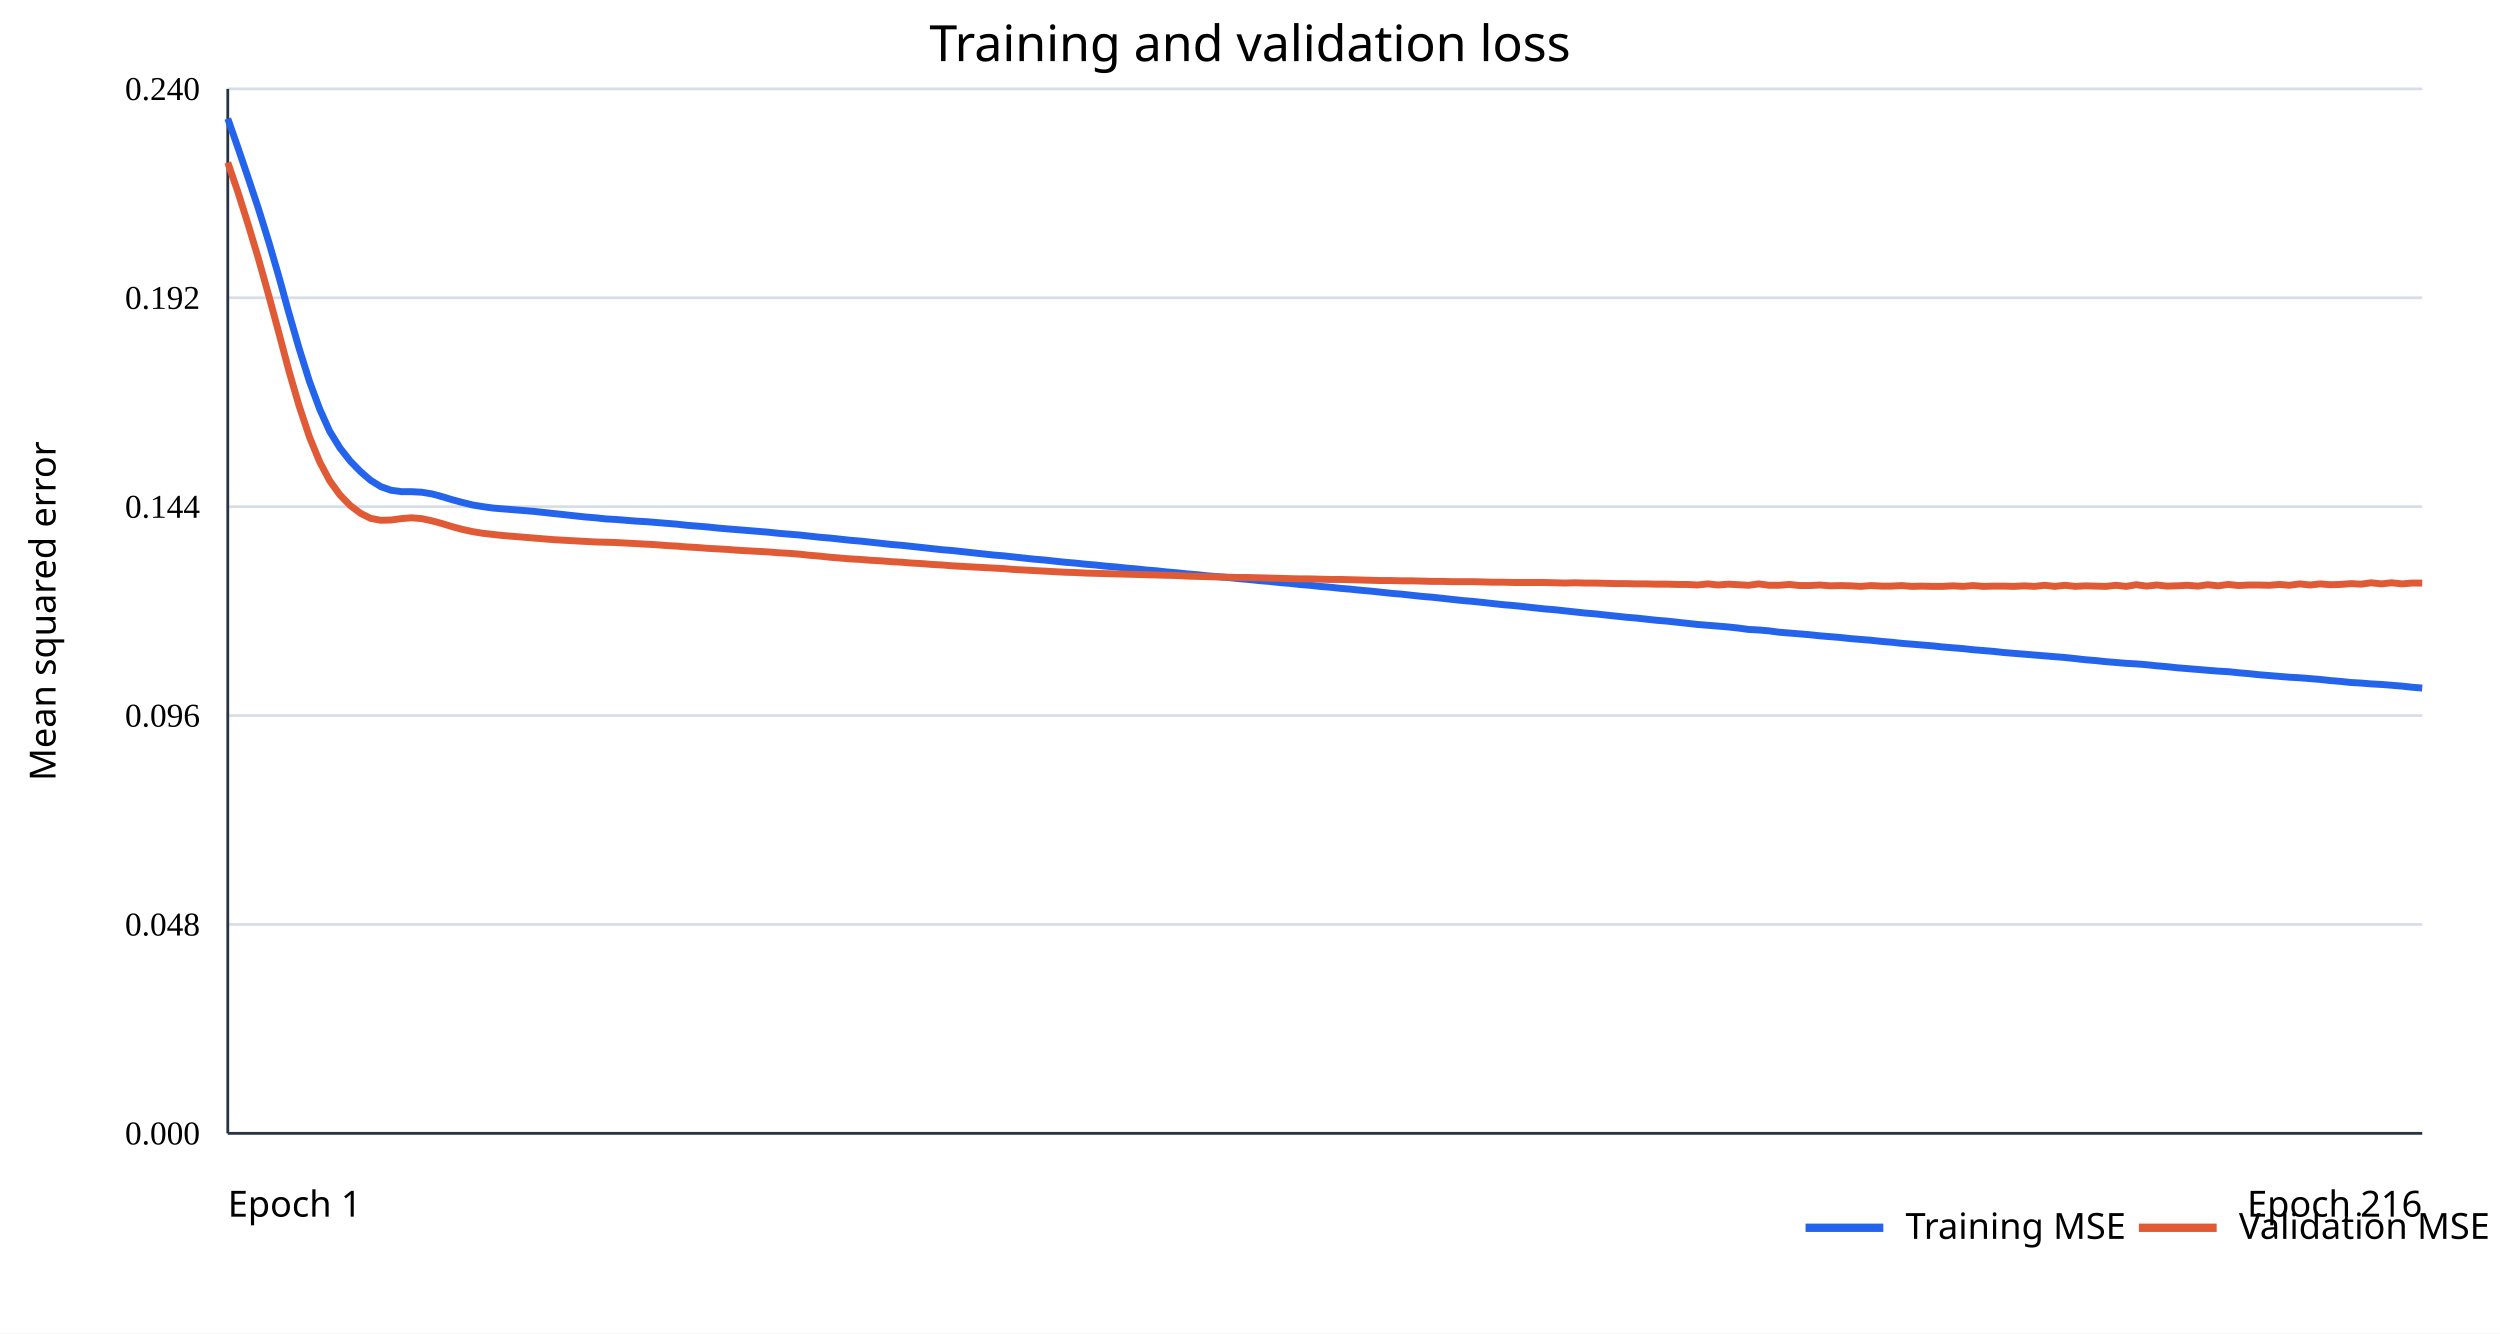
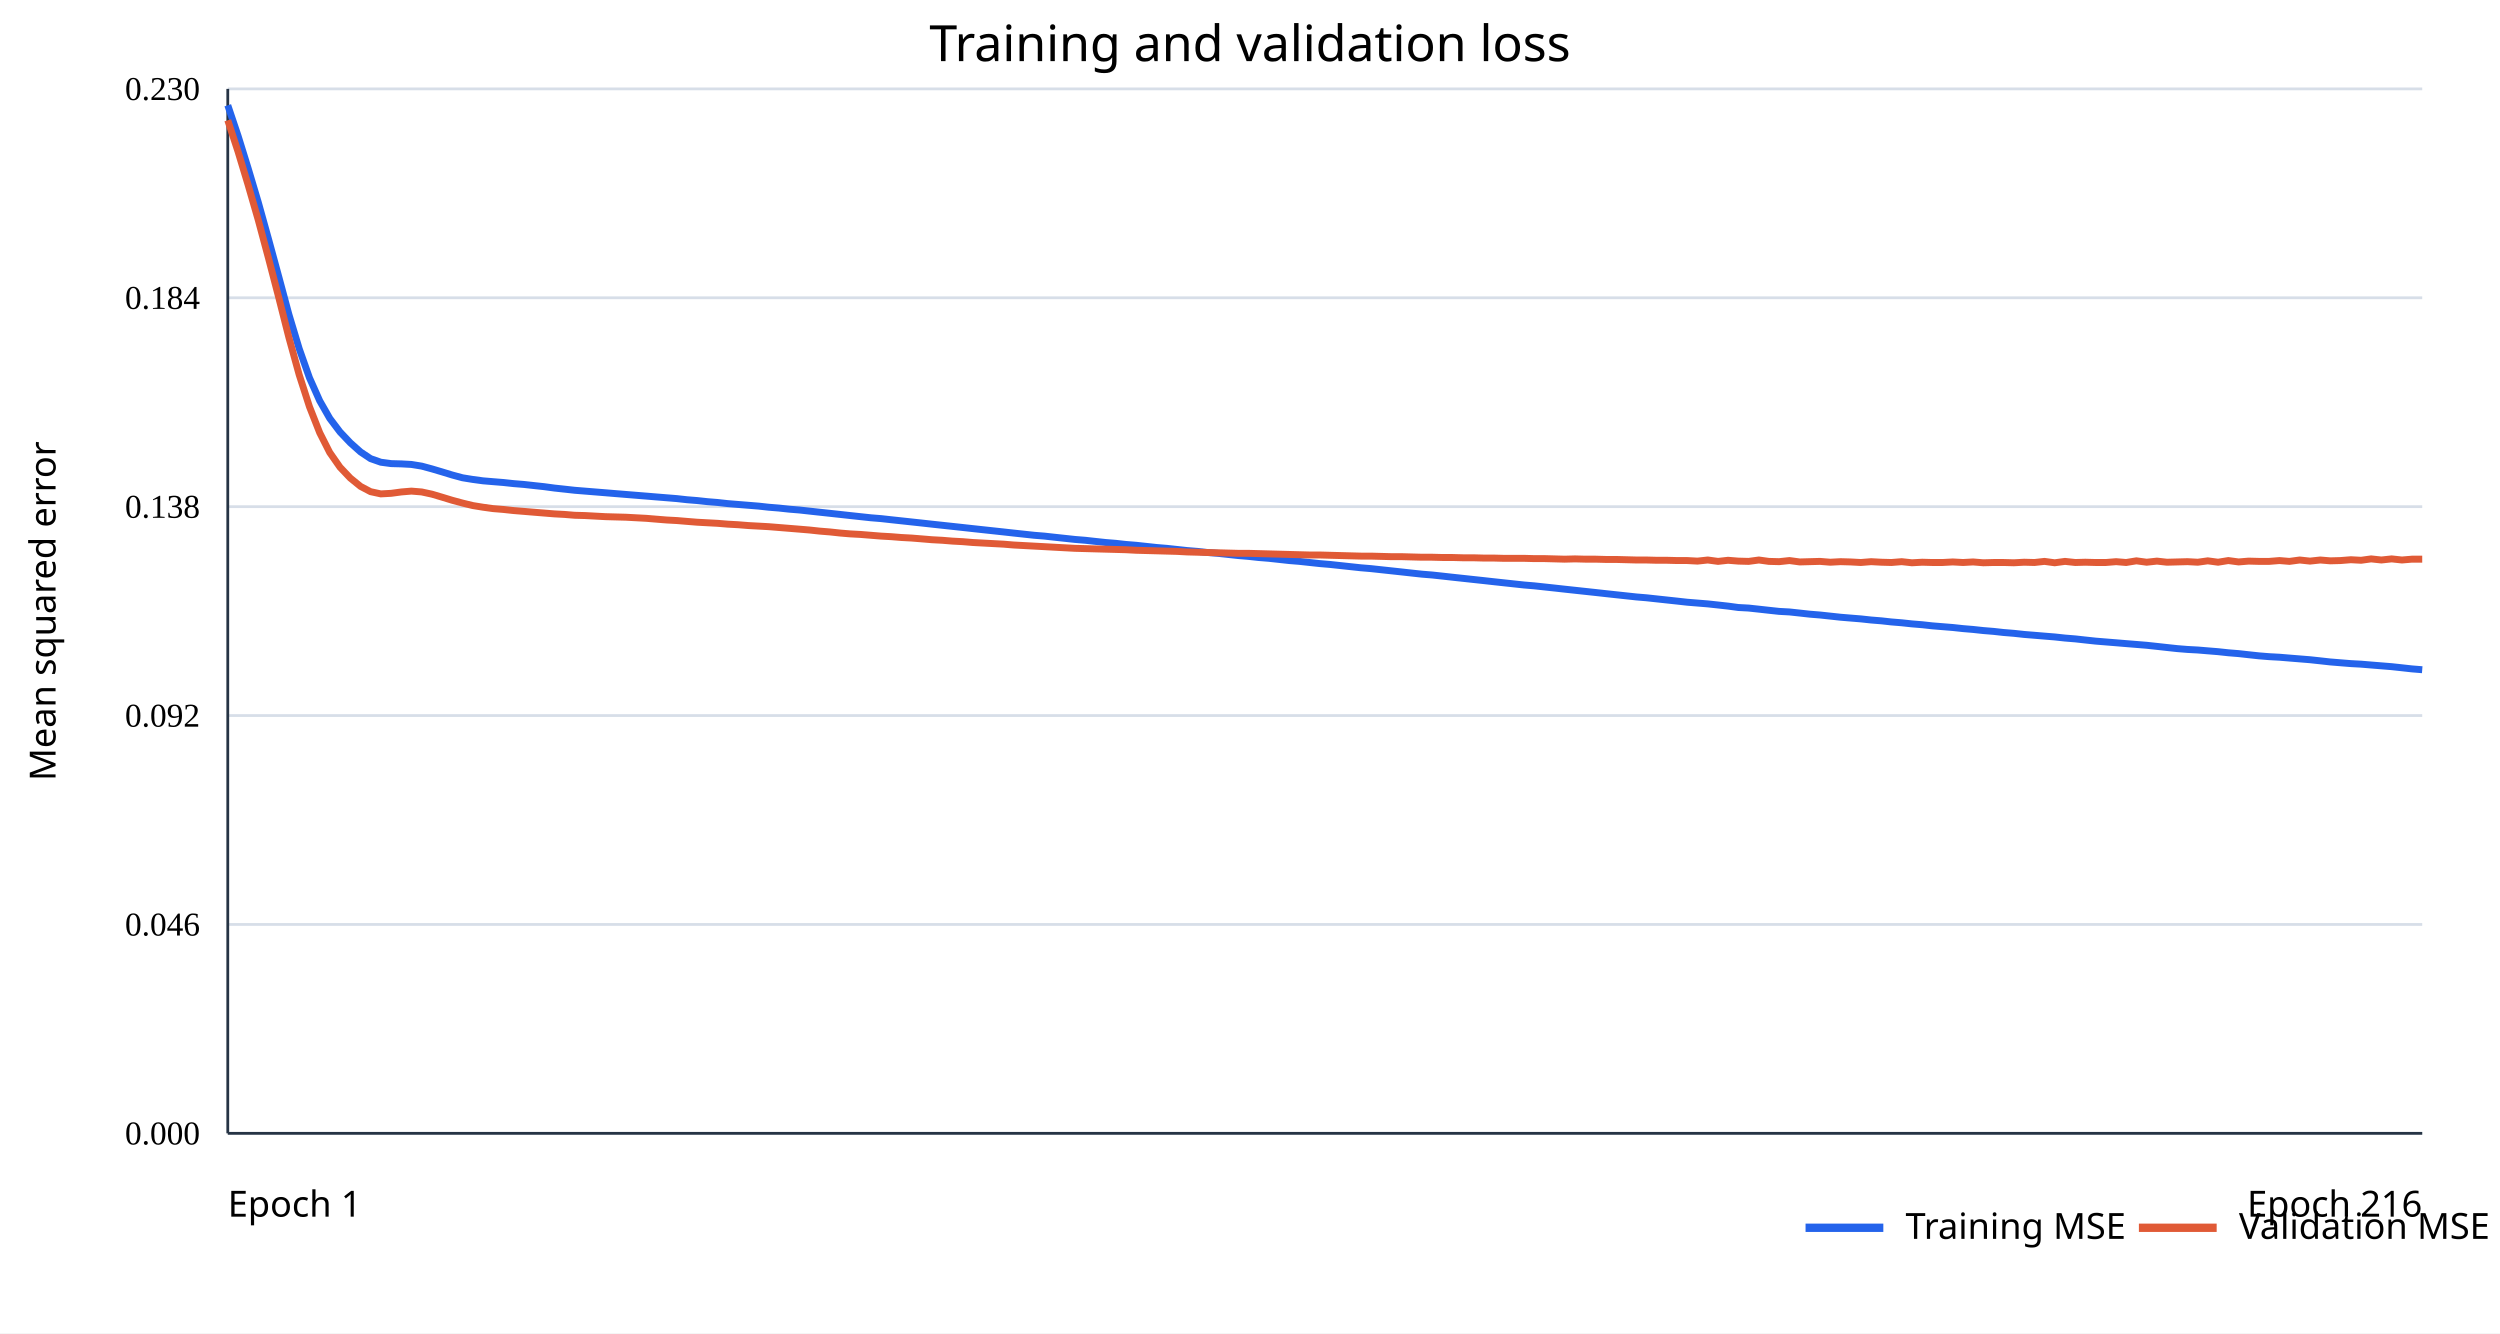
<svg xmlns="http://www.w3.org/2000/svg" width="900" height="480" viewBox="0 0 900 480">
  <rect width="100%" height="100%" fill="white" />
  <text x="450.0" y="22" text-anchor="middle" font-family="sans-serif" font-size="18">Training and validation loss</text>
  <line x1="82" y1="32.0" x2="872" y2="32.0" stroke="#d7dee8" />
-   <text x="72" y="36.0" text-anchor="end" font-size="12">0.240</text>
+   <text x="72" y="36.0" text-anchor="end" font-size="12">0.230</text>
  <line x1="82" y1="107.2" x2="872" y2="107.2" stroke="#d7dee8" />
-   <text x="72" y="111.2" text-anchor="end" font-size="12">0.192</text>
+   <text x="72" y="111.2" text-anchor="end" font-size="12">0.184</text>
  <line x1="82" y1="182.4" x2="872" y2="182.4" stroke="#d7dee8" />
-   <text x="72" y="186.4" text-anchor="end" font-size="12">0.144</text>
+   <text x="72" y="186.4" text-anchor="end" font-size="12">0.138</text>
  <line x1="82" y1="257.6" x2="872" y2="257.6" stroke="#d7dee8" />
-   <text x="72" y="261.6" text-anchor="end" font-size="12">0.096</text>
+   <text x="72" y="261.6" text-anchor="end" font-size="12">0.092</text>
  <line x1="82" y1="332.8" x2="872" y2="332.8" stroke="#d7dee8" />
-   <text x="72" y="336.8" text-anchor="end" font-size="12">0.048</text>
+   <text x="72" y="336.8" text-anchor="end" font-size="12">0.046</text>
  <line x1="82" y1="408.0" x2="872" y2="408.0" stroke="#d7dee8" />
  <text x="72" y="412.0" text-anchor="end" font-size="12">0.000</text>
  <line x1="82" y1="408" x2="872" y2="408" stroke="#263445" />
  <line x1="82" y1="32" x2="82" y2="408" stroke="#263445" />
-   <polyline fill="none" stroke="#2463eb" stroke-width="2.5" points="82.0,42.7 85.7,53.3 89.3,63.9 93.0,75.0 96.7,86.9 100.4,99.6 104.0,112.7 107.7,125.5 111.4,137.3 115.1,147.3 118.7,155.3 122.4,161.3 126.1,166.0 129.8,169.8 133.4,172.9 137.1,175.2 140.8,176.5 144.5,177.0 148.1,177.0 151.8,177.2 155.5,177.8 159.2,178.8 162.8,179.9 166.5,180.9 170.2,181.8 173.9,182.4 177.5,182.9 181.2,183.2 184.9,183.5 188.6,183.8 192.2,184.1 195.9,184.5 199.6,184.9 203.3,185.3 206.9,185.7 210.6,186.1 214.3,186.4 218.0,186.8 221.6,187.0 225.3,187.3 229.0,187.6 232.7,187.8 236.3,188.1 240.0,188.4 243.7,188.7 247.3,189.1 251.0,189.4 254.7,189.7 258.4,190.1 262.0,190.4 265.7,190.7 269.4,191.0 273.1,191.3 276.7,191.6 280.4,192.0 284.1,192.3 287.8,192.6 291.4,193.0 295.1,193.4 298.8,193.7 302.5,194.1 306.1,194.5 309.8,194.8 313.5,195.2 317.2,195.6 320.8,196.0 324.5,196.3 328.2,196.7 331.9,197.1 335.5,197.5 339.2,197.9 342.9,198.2 346.6,198.6 350.2,199.0 353.9,199.4 357.6,199.8 361.3,200.1 364.9,200.5 368.6,200.9 372.3,201.3 376.0,201.6 379.6,202.0 383.3,202.4 387.0,202.7 390.7,203.1 394.3,203.4 398.0,203.8 401.7,204.1 405.3,204.5 409.0,204.8 412.7,205.2 416.4,205.5 420.0,205.9 423.7,206.2 427.4,206.6 431.1,206.9 434.7,207.3 438.4,207.6 442.1,207.9 445.8,208.3 449.4,208.6 453.1,209.0 456.8,209.3 460.5,209.7 464.1,210.0 467.8,210.4 471.5,210.7 475.2,211.1 478.8,211.4 482.5,211.8 486.2,212.1 489.9,212.5 493.5,212.8 497.2,213.2 500.9,213.6 504.6,213.9 508.2,214.3 511.9,214.7 515.6,215.0 519.3,215.4 522.9,215.8 526.6,216.2 530.3,216.5 534.0,216.9 537.6,217.3 541.3,217.7 545.0,218.0 548.7,218.4 552.3,218.8 556.0,219.2 559.7,219.5 563.3,219.9 567.0,220.3 570.7,220.7 574.4,221.0 578.0,221.4 581.7,221.8 585.4,222.2 589.1,222.5 592.7,222.9 596.4,223.3 600.1,223.6 603.8,224.0 607.4,224.4 611.1,224.8 614.8,225.1 618.5,225.4 622.1,225.7 625.8,226.1 629.5,226.6 633.2,226.8 636.8,227.1 640.5,227.6 644.2,227.9 647.9,228.2 651.5,228.5 655.2,228.9 658.9,229.2 662.6,229.5 666.2,229.9 669.9,230.2 673.6,230.5 677.3,230.9 680.9,231.2 684.6,231.6 688.3,231.9 692.0,232.2 695.6,232.5 699.3,232.9 703.0,233.2 706.7,233.5 710.3,233.9 714.0,234.2 717.7,234.5 721.3,234.9 725.0,235.2 728.7,235.5 732.4,235.8 736.0,236.1 739.7,236.4 743.4,236.7 747.1,237.1 750.7,237.5 754.4,237.8 758.1,238.2 761.8,238.5 765.4,238.8 769.1,239.0 772.8,239.3 776.5,239.7 780.1,240.0 783.8,240.4 787.5,240.7 791.2,241.0 794.8,241.3 798.5,241.6 802.2,241.8 805.9,242.2 809.5,242.5 813.2,242.9 816.9,243.2 820.6,243.5 824.2,243.8 827.9,244.0 831.6,244.3 835.3,244.6 838.9,245.0 842.6,245.3 846.3,245.7 850.0,245.9 853.6,246.2 857.3,246.4 861.0,246.7 864.7,247.0 868.3,247.4 872.0,247.7" />
-   <polyline fill="none" stroke="#e05a36" stroke-width="2.5" points="82.0,58.5 85.7,69.3 89.3,80.7 93.0,93.0 96.7,106.2 100.4,119.9 104.0,133.5 107.7,146.2 111.4,157.3 115.1,166.3 118.7,173.1 122.4,178.2 126.1,182.0 129.8,184.8 133.4,186.6 137.1,187.3 140.8,187.2 144.5,186.7 148.1,186.4 151.8,186.7 155.5,187.5 159.2,188.5 162.8,189.6 166.5,190.6 170.2,191.4 173.9,192.0 177.5,192.4 181.2,192.8 184.9,193.1 188.6,193.4 192.2,193.7 195.9,194.0 199.6,194.3 203.3,194.5 206.9,194.7 210.6,194.9 214.3,195.1 218.0,195.2 221.6,195.3 225.3,195.5 229.0,195.7 232.7,195.9 236.3,196.1 240.0,196.4 243.7,196.6 247.3,196.9 251.0,197.1 254.7,197.4 258.4,197.6 262.0,197.8 265.7,198.1 269.4,198.3 273.1,198.5 276.7,198.7 280.4,199.0 284.1,199.2 287.8,199.5 291.4,199.9 295.1,200.2 298.8,200.6 302.5,200.9 306.1,201.2 309.8,201.4 313.5,201.7 317.2,201.9 320.8,202.2 324.5,202.4 328.2,202.7 331.9,202.9 335.5,203.2 339.2,203.4 342.9,203.7 346.6,203.9 350.2,204.1 353.9,204.3 357.6,204.5 361.3,204.7 364.9,205.0 368.6,205.2 372.3,205.4 376.0,205.6 379.6,205.8 383.3,206.0 387.0,206.1 390.7,206.3 394.3,206.4 398.0,206.5 401.7,206.6 405.3,206.7 409.0,206.8 412.7,206.9 416.4,207.0 420.0,207.1 423.7,207.2 427.4,207.4 431.1,207.5 434.7,207.6 438.4,207.7 442.1,207.8 445.8,207.9 449.4,207.9 453.1,208.0 456.8,208.1 460.5,208.2 464.1,208.3 467.8,208.4 471.5,208.4 475.2,208.5 478.8,208.6 482.5,208.6 486.2,208.7 489.9,208.8 493.5,208.9 497.2,209.0 500.9,209.0 504.6,209.1 508.2,209.1 511.9,209.2 515.6,209.3 519.3,209.3 522.9,209.4 526.6,209.4 530.3,209.4 534.0,209.5 537.6,209.6 541.3,209.6 545.0,209.7 548.7,209.7 552.3,209.7 556.0,209.7 559.7,209.8 563.3,209.9 567.0,209.8 570.7,209.9 574.4,209.9 578.0,210.0 581.7,210.1 585.4,210.1 589.1,210.2 592.7,210.2 596.4,210.3 600.1,210.3 603.8,210.4 607.4,210.4 611.1,210.6 614.8,210.2 618.5,210.6 622.1,210.3 625.8,210.5 629.5,210.7 633.2,210.2 636.8,210.7 640.5,210.7 644.2,210.4 647.9,210.8 651.5,210.8 655.2,210.6 658.9,210.9 662.6,210.8 666.2,210.9 669.9,211.1 673.6,210.8 677.3,211.0 680.9,211.0 684.6,210.8 688.3,211.1 692.0,211.0 695.6,211.1 699.3,211.1 703.0,210.9 706.7,211.1 710.3,210.8 714.0,211.1 717.7,211.0 721.3,211.0 725.0,211.1 728.7,210.9 732.4,211.1 736.0,210.7 739.7,211.1 743.4,210.7 747.1,211.1 750.7,210.9 754.4,211.0 758.1,211.1 761.8,210.7 765.4,211.1 769.1,210.5 772.8,211.0 776.5,210.6 780.1,211.0 783.8,210.9 787.5,210.7 791.2,211.0 794.8,210.5 798.5,210.9 802.2,210.4 805.9,210.8 809.5,210.6 813.2,210.6 816.9,210.7 820.6,210.4 824.2,210.7 827.9,210.2 831.6,210.6 835.3,210.2 838.9,210.5 842.6,210.4 846.3,210.1 850.0,210.3 853.6,209.8 857.3,210.2 861.0,209.8 864.7,210.2 868.3,209.9 872.0,209.9" />
+   <polyline fill="none" stroke="#2463eb" stroke-width="2.5" points="82.0,37.9 85.7,48.9 89.3,60.5 93.0,72.9 96.7,86.2 100.4,99.8 104.0,113.2 107.7,125.5 111.4,136.0 115.1,144.3 118.7,150.6 122.4,155.5 126.1,159.4 129.8,162.7 133.4,165.1 137.1,166.4 140.8,166.9 144.5,167.0 148.1,167.2 151.8,167.8 155.5,168.8 159.2,169.9 162.8,171.0 166.5,172.0 170.2,172.6 173.9,173.1 177.5,173.4 181.2,173.7 184.9,174.1 188.6,174.4 192.2,174.8 195.9,175.2 199.6,175.7 203.3,176.1 206.9,176.5 210.6,176.8 214.3,177.1 218.0,177.4 221.6,177.7 225.3,178.0 229.0,178.3 232.7,178.6 236.3,178.9 240.0,179.2 243.7,179.5 247.3,179.9 251.0,180.2 254.7,180.6 258.4,180.9 262.0,181.3 265.7,181.6 269.4,181.9 273.1,182.2 276.7,182.6 280.4,182.9 284.1,183.3 287.8,183.6 291.4,184.0 295.1,184.4 298.8,184.8 302.5,185.2 306.1,185.6 309.8,186.0 313.5,186.4 317.2,186.7 320.8,187.1 324.5,187.5 328.2,187.9 331.9,188.3 335.5,188.7 339.2,189.1 342.9,189.5 346.6,189.9 350.2,190.3 353.9,190.7 357.6,191.1 361.3,191.5 364.9,191.9 368.6,192.3 372.3,192.7 376.0,193.0 379.6,193.4 383.3,193.8 387.0,194.2 390.7,194.5 394.3,194.9 398.0,195.3 401.7,195.6 405.3,196.0 409.0,196.3 412.7,196.7 416.4,197.1 420.0,197.4 423.7,197.8 427.4,198.2 431.1,198.5 434.7,198.9 438.4,199.2 442.1,199.6 445.8,200.0 449.4,200.3 453.1,200.7 456.8,201.0 460.5,201.4 464.1,201.8 467.8,202.1 471.5,202.5 475.2,202.9 478.8,203.2 482.5,203.6 486.2,204.0 489.9,204.4 493.5,204.7 497.2,205.1 500.9,205.5 504.6,205.9 508.2,206.3 511.9,206.7 515.6,207.0 519.3,207.4 522.9,207.8 526.6,208.2 530.3,208.6 534.0,209.0 537.6,209.4 541.3,209.8 545.0,210.2 548.7,210.6 552.3,210.9 556.0,211.3 559.7,211.7 563.3,212.1 567.0,212.5 570.7,212.9 574.4,213.3 578.0,213.7 581.7,214.1 585.4,214.5 589.1,214.9 592.7,215.2 596.4,215.6 600.1,216.0 603.8,216.4 607.4,216.8 611.1,217.1 614.8,217.4 618.5,217.8 622.1,218.2 625.8,218.7 629.5,218.9 633.2,219.3 636.8,219.7 640.5,220.1 644.2,220.3 647.9,220.7 651.5,221.1 655.2,221.4 658.9,221.8 662.6,222.2 666.2,222.5 669.9,222.8 673.6,223.2 677.3,223.5 680.9,223.9 684.6,224.2 688.3,224.6 692.0,224.9 695.6,225.3 699.3,225.6 703.0,225.9 706.7,226.3 710.3,226.6 714.0,227.0 717.7,227.3 721.3,227.7 725.0,228.0 728.7,228.4 732.4,228.7 736.0,229.0 739.7,229.3 743.4,229.7 747.1,230.0 750.7,230.4 754.4,230.8 758.1,231.1 761.8,231.4 765.4,231.7 769.1,232.0 772.8,232.3 776.5,232.7 780.1,233.1 783.8,233.5 787.5,233.8 791.2,234.0 794.8,234.3 798.5,234.6 802.2,235.0 805.9,235.3 809.5,235.7 813.2,236.1 816.9,236.4 820.6,236.6 824.2,236.9 827.9,237.2 831.6,237.5 835.3,237.9 838.9,238.3 842.6,238.6 846.3,238.9 850.0,239.1 853.6,239.4 857.3,239.7 861.0,240.0 864.7,240.4 868.3,240.8 872.0,241.1" />
+   <polyline fill="none" stroke="#e05a36" stroke-width="2.5" points="82.0,43.3 85.7,54.6 89.3,66.5 93.0,79.3 96.7,93.1 100.4,107.3 104.0,121.5 107.7,134.9 111.4,146.4 115.1,155.8 118.7,162.9 122.4,168.2 126.1,172.1 129.8,175.1 133.4,177.0 137.1,177.8 140.8,177.6 144.5,177.1 148.1,176.8 151.8,177.1 155.5,177.9 159.2,179.0 162.8,180.1 166.5,181.1 170.2,182.0 173.9,182.6 177.5,183.1 181.2,183.4 184.9,183.8 188.6,184.1 192.2,184.4 195.9,184.7 199.6,185.0 203.3,185.2 206.9,185.5 210.6,185.6 214.3,185.8 218.0,186.0 221.6,186.1 225.3,186.2 229.0,186.4 232.7,186.6 236.3,186.9 240.0,187.2 243.7,187.4 247.3,187.7 251.0,188.0 254.7,188.2 258.4,188.4 262.0,188.7 265.7,188.9 269.4,189.2 273.1,189.4 276.7,189.6 280.4,189.9 284.1,190.2 287.8,190.5 291.4,190.8 295.1,191.2 298.8,191.5 302.5,191.9 306.1,192.2 309.8,192.4 313.5,192.7 317.2,193.0 320.8,193.2 324.5,193.5 328.2,193.7 331.9,194.0 335.5,194.3 339.2,194.5 342.9,194.8 346.6,195.0 350.2,195.3 353.9,195.5 357.6,195.7 361.3,195.9 364.9,196.2 368.6,196.4 372.3,196.6 376.0,196.8 379.6,197.0 383.3,197.2 387.0,197.4 390.7,197.5 394.3,197.6 398.0,197.7 401.7,197.8 405.3,197.9 409.0,198.1 412.7,198.2 416.4,198.3 420.0,198.4 423.7,198.5 427.4,198.7 431.1,198.8 434.7,198.9 438.4,199.0 442.1,199.1 445.8,199.2 449.4,199.2 453.1,199.3 456.8,199.4 460.5,199.5 464.1,199.6 467.8,199.7 471.5,199.8 475.2,199.8 478.8,199.9 482.5,200.0 486.2,200.1 489.9,200.2 493.5,200.2 497.2,200.3 500.9,200.4 504.6,200.4 508.2,200.5 511.9,200.6 515.6,200.6 519.3,200.7 522.9,200.7 526.6,200.8 530.3,200.8 534.0,200.9 537.6,200.9 541.3,201.0 545.0,201.0 548.7,201.0 552.3,201.1 556.0,201.1 559.7,201.2 563.3,201.3 567.0,201.2 570.7,201.3 574.4,201.3 578.0,201.4 581.7,201.4 585.4,201.5 589.1,201.6 592.7,201.6 596.4,201.7 600.1,201.7 603.8,201.8 607.4,201.8 611.1,202.0 614.8,201.6 618.5,202.1 622.1,201.7 625.8,202.0 629.5,202.1 633.2,201.6 636.8,202.1 640.5,202.2 644.2,201.8 647.9,202.3 651.5,202.2 655.2,202.1 658.9,202.4 662.6,202.2 666.2,202.3 669.9,202.5 673.6,202.2 677.3,202.4 680.9,202.5 684.6,202.2 688.3,202.6 692.0,202.4 695.6,202.5 699.3,202.5 703.0,202.3 706.7,202.5 710.3,202.3 714.0,202.6 717.7,202.5 721.3,202.5 725.0,202.6 728.7,202.4 732.4,202.5 736.0,202.1 739.7,202.6 743.4,202.1 747.1,202.5 750.7,202.4 754.4,202.5 758.1,202.5 761.8,202.2 765.4,202.5 769.1,201.9 772.8,202.4 776.5,202.0 780.1,202.4 783.8,202.3 787.5,202.2 791.2,202.4 794.8,201.9 798.5,202.4 802.2,201.8 805.9,202.3 809.5,202.0 813.2,202.1 816.9,202.1 820.6,201.8 824.2,202.1 827.9,201.6 831.6,202.0 835.3,201.6 838.9,201.9 842.6,201.8 846.3,201.5 850.0,201.7 853.6,201.2 857.3,201.6 861.0,201.2 864.7,201.6 868.3,201.3 872.0,201.3" />
  <text x="82" y="438" font-family="sans-serif" font-size="13">Epoch 1</text>
  <text x="872" y="438" text-anchor="end" font-family="sans-serif" font-size="13">Epoch 216</text>
  <line x1="650" y1="442" x2="678" y2="442" stroke="#2463eb" stroke-width="3" />
  <text x="686" y="446" font-family="sans-serif" font-size="13">Training MSE</text>
  <line x1="770" y1="442" x2="798" y2="442" stroke="#e05a36" stroke-width="3" />
  <text x="806" y="446" font-family="sans-serif" font-size="13">Validation MSE</text>
  <text x="20" y="220.0" transform="rotate(-90 20 220.0)" text-anchor="middle" font-family="sans-serif" font-size="13">Mean squared error</text>
</svg>
